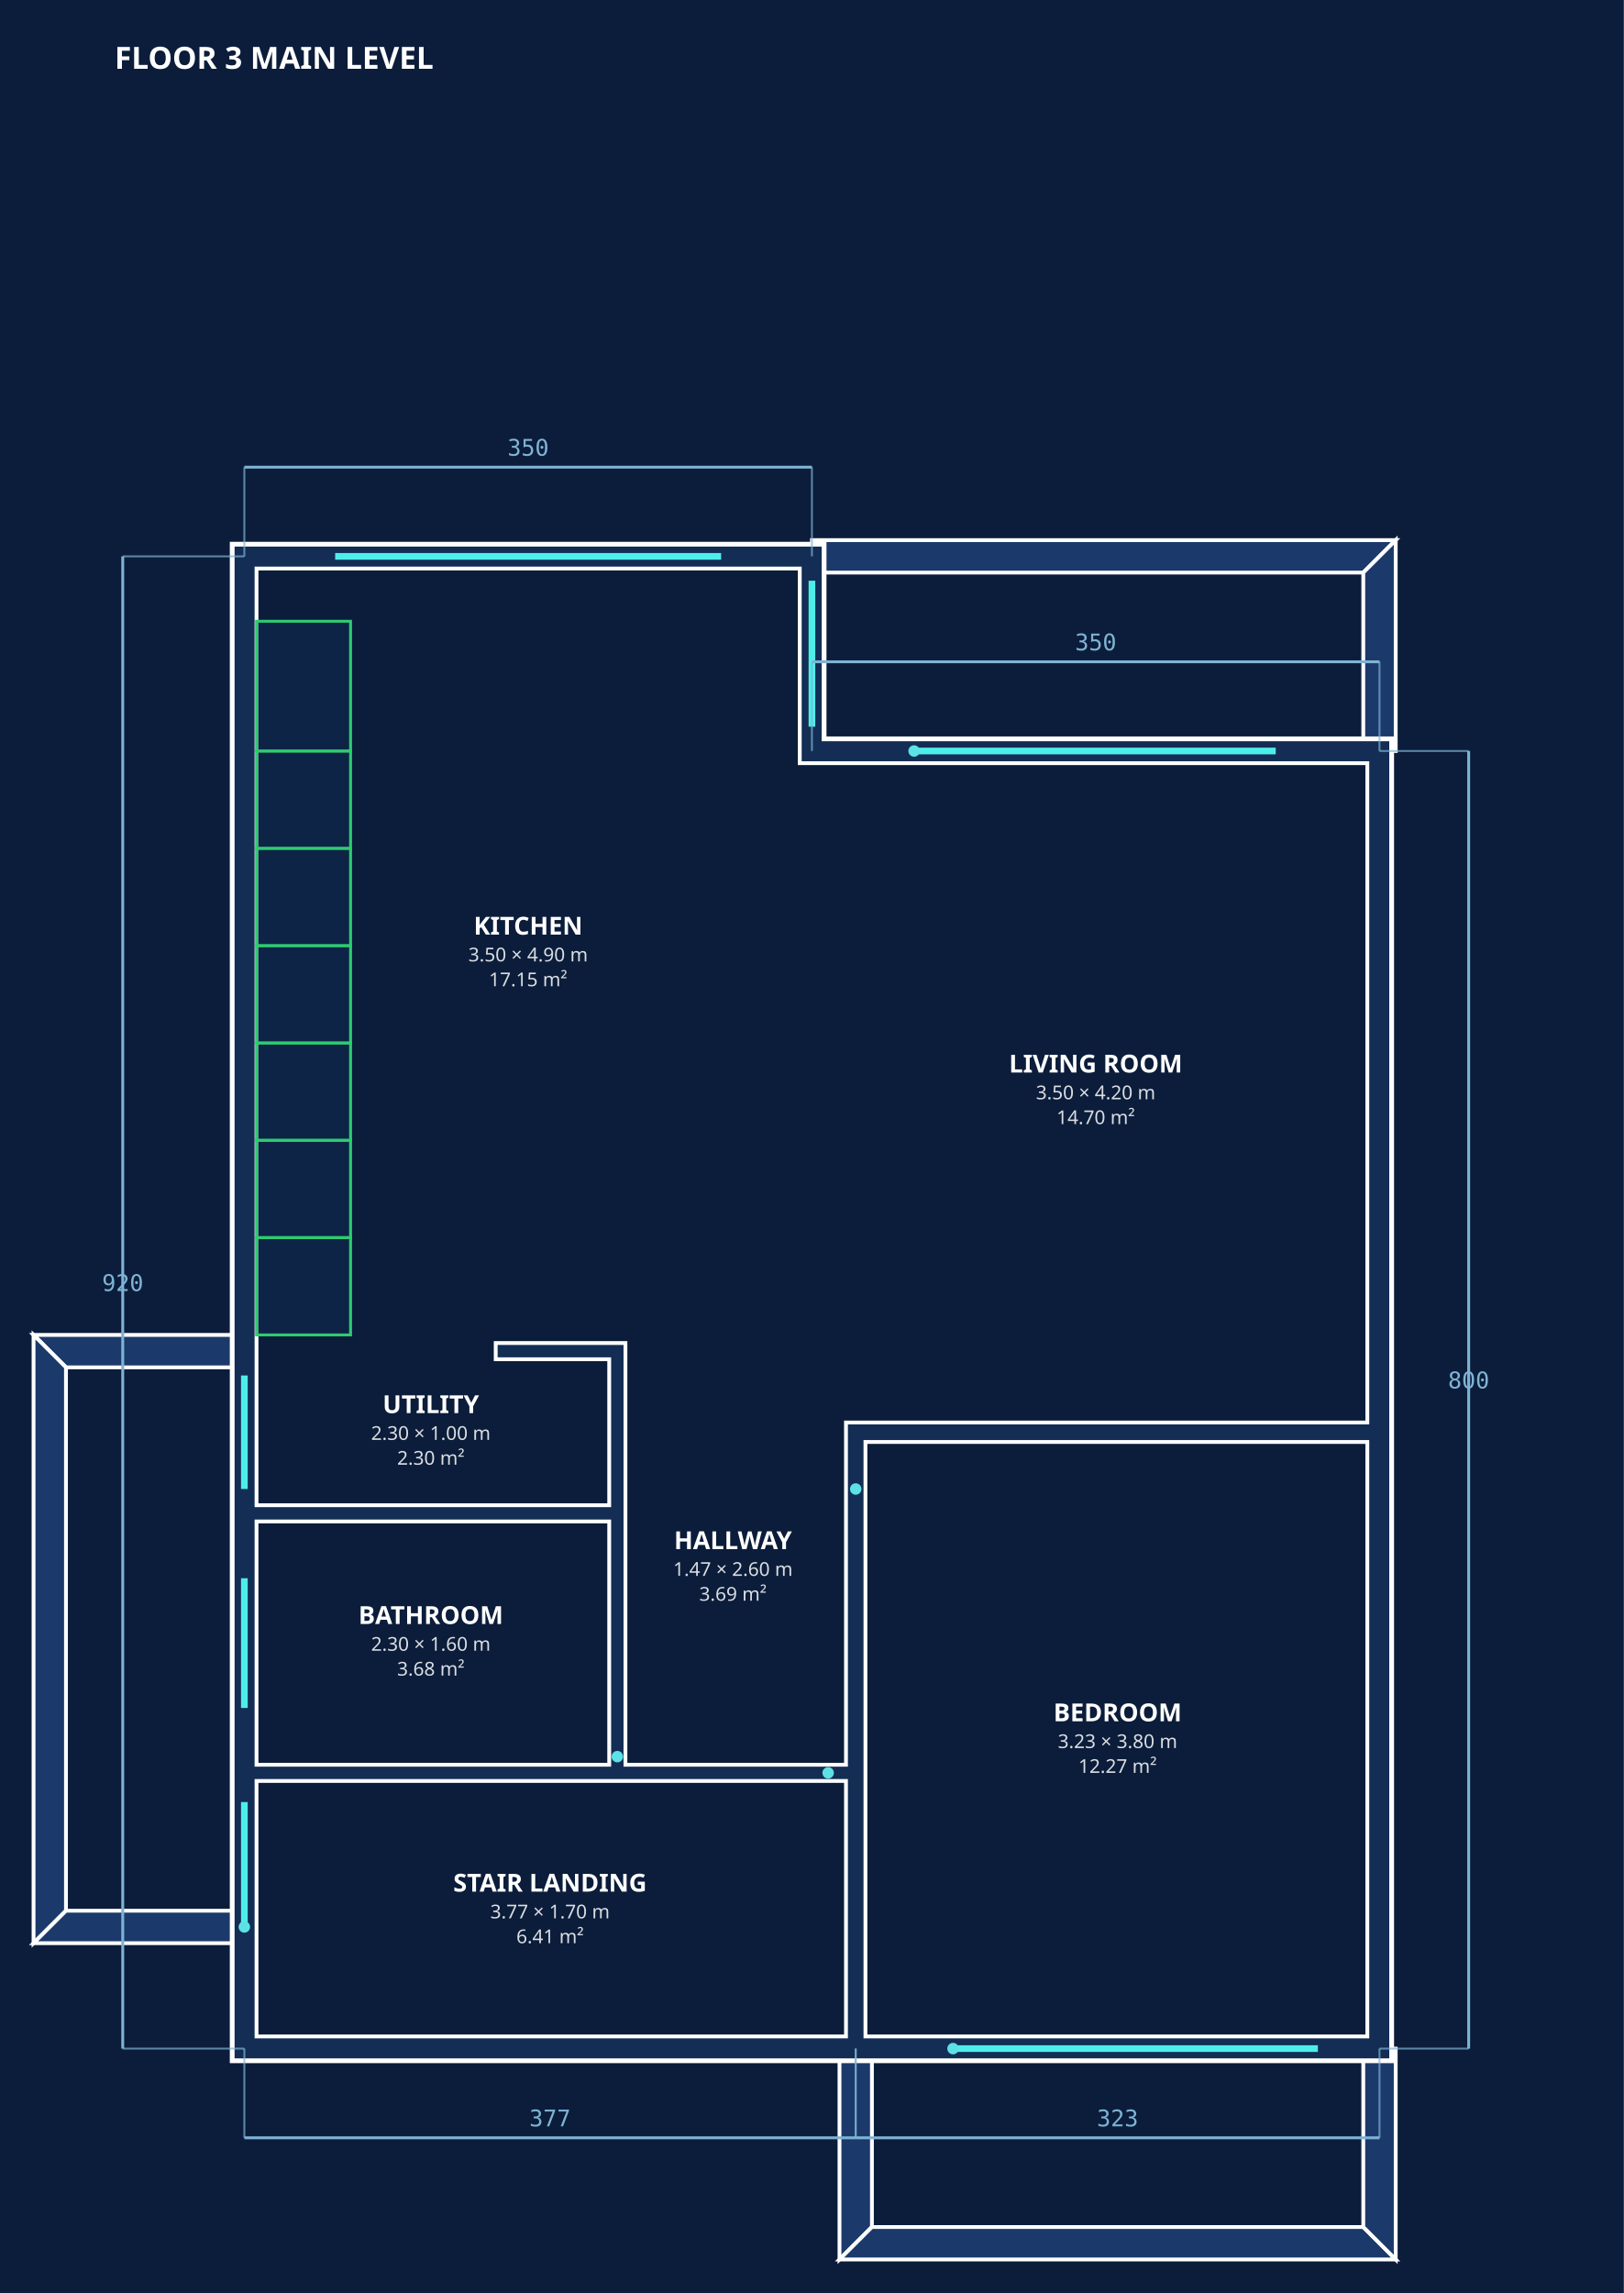
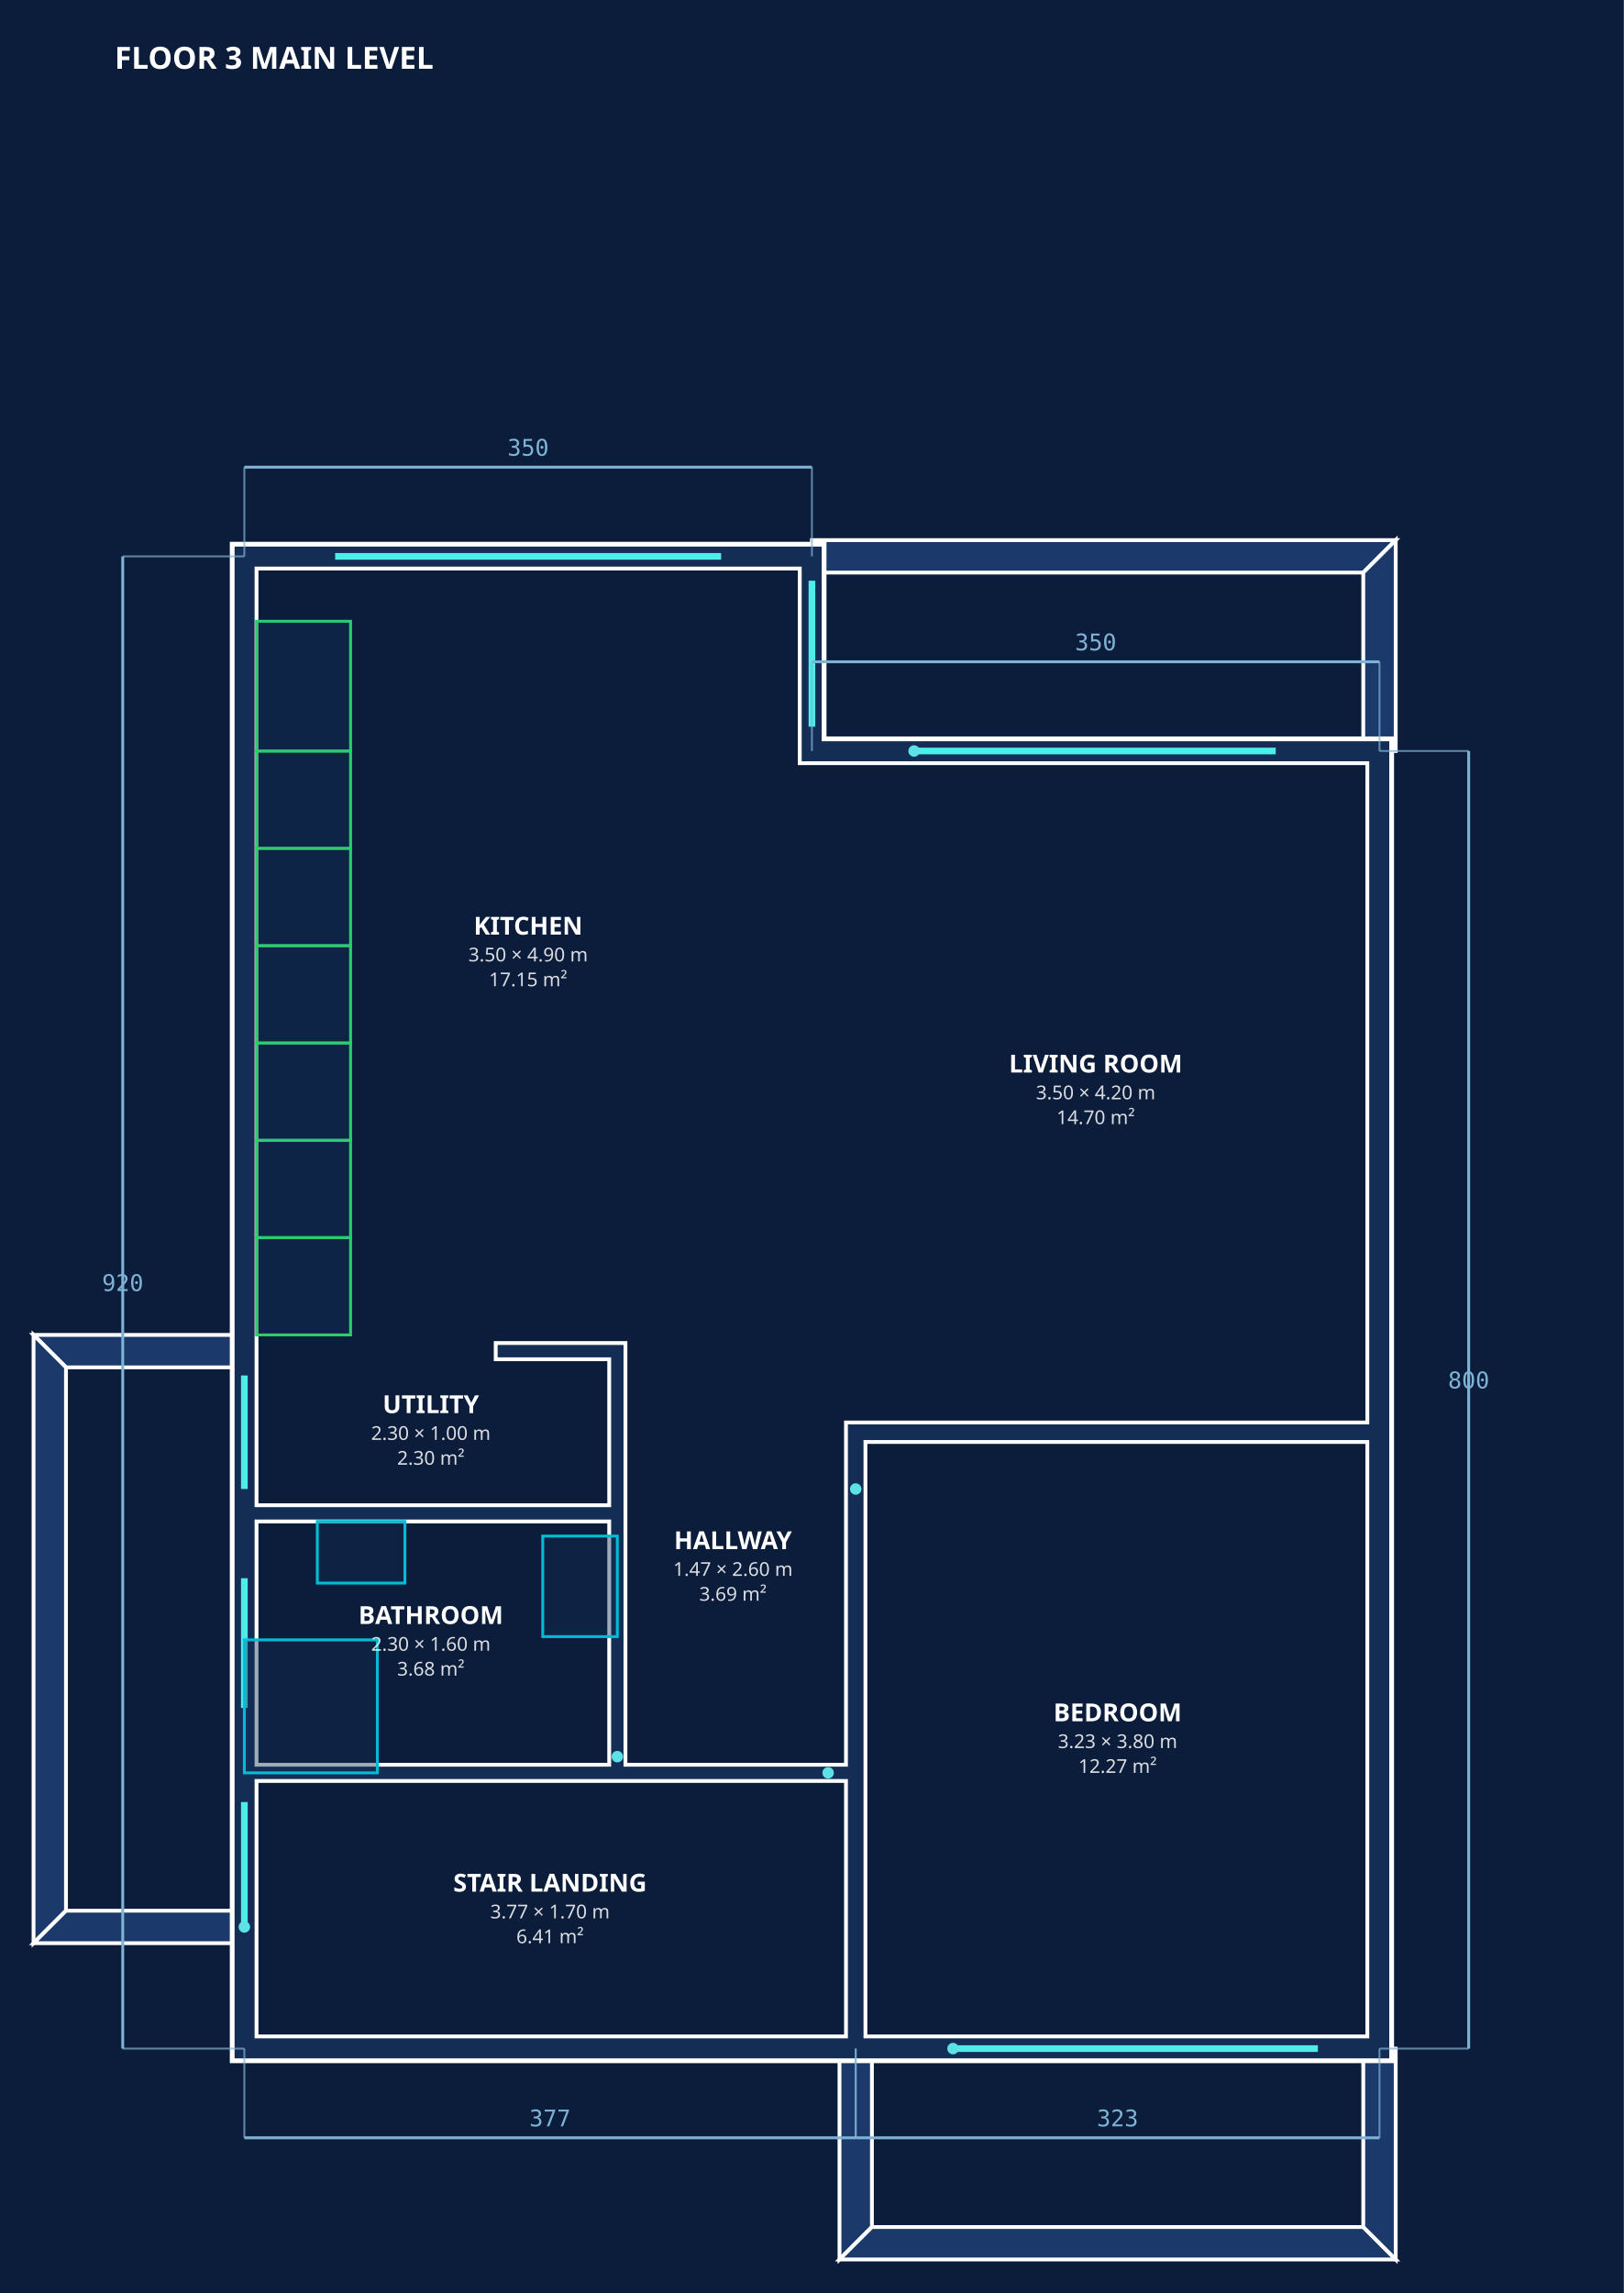
<svg xmlns="http://www.w3.org/2000/svg" width="850.0" height="1200.0" viewBox="0 0 850.0 1200.0">
  <defs>
</defs>
  <rect x="0" y="0" width="850.0" height="1200.0" fill="#0B1D3A" />
  <path d="M127.907,707.093 L425.0,707.093 L425.0,393.023 L425.0,291.163 L127.907,291.163 Z" fill="#132D54" fill-opacity="0.35" stroke="none" />
  <path d="M425.0,749.535 L722.093,749.535 L722.093,393.023 L425.0,393.023 Z" fill="#132D54" fill-opacity="0.35" stroke="none" />
  <path d="M323.14,927.791 L447.919,927.791 L447.919,749.535 L425.0,749.535 L425.0,707.093 L323.14,707.093 Z" fill="#132D54" fill-opacity="0.35" stroke="none" />
  <path d="M127.907,927.791 L323.14,927.791 L323.14,791.977 L127.907,791.977 Z" fill="#132D54" fill-opacity="0.35" stroke="none" />
  <path d="M127.907,791.977 L323.14,791.977 L323.14,707.093 L127.907,707.093 Z" fill="#132D54" fill-opacity="0.35" stroke="none" />
  <path d="M447.919,1072.093 L722.093,1072.093 L722.093,749.535 L447.919,749.535 Z" fill="#132D54" fill-opacity="0.35" stroke="none" />
  <path d="M127.907,1072.093 L447.919,1072.093 L447.919,927.791 L127.907,927.791 Z" fill="#132D54" fill-opacity="0.35" stroke="none" />
  <path d="M425.0,393.023 L722.093,393.023 L722.093,291.163 L425.0,291.163 Z" fill="none" stroke="#E5E8E8" stroke-width="1.5" stroke-dasharray="6,4" />
  <path d="M425.0,282.674 L730.581,282.674 L713.605,299.651 L425.0,299.651 Z" fill="#1B3A6B" stroke="#FFFFFF" stroke-width="2.0" />
  <path d="M730.581,282.674 L730.581,393.023 L713.605,393.023 L713.605,299.651 Z" fill="#1B3A6B" stroke="#FFFFFF" stroke-width="2.0" />
  <path d="M447.919,1173.953 L722.093,1173.953 L722.093,1072.093 L447.919,1072.093 Z" fill="none" stroke="#E5E8E8" stroke-width="1.5" stroke-dasharray="6,4" />
  <path d="M439.43,1072.093 L439.43,1182.442 L456.407,1165.465 L456.407,1072.093 Z" fill="#1B3A6B" stroke="#FFFFFF" stroke-width="2.0" />
  <path d="M439.43,1182.442 L730.581,1182.442 L713.605,1165.465 L456.407,1165.465 Z" fill="#1B3A6B" stroke="#FFFFFF" stroke-width="2.0" />
  <path d="M730.581,1182.442 L730.581,1072.093 L713.605,1072.093 L713.605,1165.465 Z" fill="#1B3A6B" stroke="#FFFFFF" stroke-width="2.0" />
  <path d="M26.047,1008.43 L127.907,1008.43 L127.907,707.093 L26.047,707.093 Z" fill="none" stroke="#E5E8E8" stroke-width="1.5" stroke-dasharray="6,4" />
  <path d="M127.907,698.605 L17.558,698.605 L34.535,715.581 L127.907,715.581 Z" fill="#1B3A6B" stroke="#FFFFFF" stroke-width="2.0" />
  <path d="M17.558,698.605 L17.558,1016.919 L34.535,999.942 L34.535,715.581 Z" fill="#1B3A6B" stroke="#FFFFFF" stroke-width="2.0" />
  <path d="M17.558,1016.919 L127.907,1016.919 L127.907,999.942 L34.535,999.942 Z" fill="#1B3A6B" stroke="#FFFFFF" stroke-width="2.0" />
  <path d="M134.273,1078.459 L127.907,1078.459 L121.541,1078.459 L121.541,1072.093 L121.541,1065.727 L121.541,297.529 L121.541,291.163 L121.541,284.797 L127.907,284.797 L134.273,284.797 L418.634,284.797 L425.0,284.797 L431.366,284.797 L431.366,291.163 L431.366,297.529 L431.366,386.657 L715.727,386.657 L722.093,386.657 L728.459,386.657 L728.459,393.023 L728.459,399.39 L728.459,1065.727 L728.459,1072.093 L728.459,1078.459 L722.093,1078.459 L715.727,1078.459 L447.919,1078.459 L134.273,1078.459 Z" fill="#132D54" stroke="#FFFFFF" stroke-width="2.5" />
  <path d="M134.273,787.733 L318.895,787.733 L318.895,711.337 L259.477,711.337 L259.477,702.849 L318.895,702.849 L323.14,702.849 L327.384,702.849 L327.384,707.093 L327.384,711.337 L327.384,923.547 L442.826,923.547 L442.826,754.628 L442.826,749.535 L442.826,744.442 L447.919,744.442 L453.012,744.442 L715.727,744.442 L715.727,399.39 L431.366,399.39 L425.0,399.39 L418.634,399.39 L418.634,393.023 L418.634,386.657 L418.634,297.529 L134.273,297.529 L134.273,787.733 Z" fill="#0B1D3A" stroke="#FFFFFF" stroke-width="2.0" />
  <path d="M134.273,932.035 L134.273,1065.727 L442.826,1065.727 L442.826,932.035 L134.273,932.035 Z" fill="#0B1D3A" stroke="#FFFFFF" stroke-width="2.0" />
  <path d="M134.273,923.547 L318.895,923.547 L318.895,796.221 L134.273,796.221 L134.273,923.547 Z" fill="#0B1D3A" stroke="#FFFFFF" stroke-width="2.0" />
  <path d="M715.727,1065.727 L715.727,754.628 L453.012,754.628 L453.012,1065.727 L715.727,1065.727 Z" fill="#0B1D3A" stroke="#FFFFFF" stroke-width="2.0" />
  <path d="M175.442,291.163 L377.465,291.163" stroke="#4DEEEA" stroke-width="3.5" />
  <path d="M425.0,380.291 L425.0,303.895" stroke="#4DEEEA" stroke-width="3.5" />
  <path d="M478.477,393.023 L667.767,393.023" stroke="#4DEEEA" stroke-width="3.5" />
  <path d="M127.907,779.244 L127.907,719.826" stroke="#4DEEEA" stroke-width="3.5" />
  <path d="M127.907,893.837 L127.907,825.93" stroke="#4DEEEA" stroke-width="3.5" />
  <path d="M127.907,1008.43 L127.907,943.07" stroke="#4DEEEA" stroke-width="3.5" />
  <path d="M498.849,1072.093 L689.837,1072.093" stroke="#4DEEEA" stroke-width="3.5" />
  <circle cx="478.477" cy="393.023" r="3.0" fill="#5CE1E6" />
  <circle cx="127.907" cy="1008.43" r="3.0" fill="#5CE1E6" />
  <circle cx="498.849" cy="1072.093" r="3.0" fill="#5CE1E6" />
  <circle cx="323.14" cy="919.302" r="3.0" fill="#5CE1E6" />
  <circle cx="433.488" cy="927.791" r="3.0" fill="#5CE1E6" />
  <circle cx="447.919" cy="779.244" r="3.0" fill="#5CE1E6" />
  <path d="M134.273,698.605 L134.273,647.674 L183.506,647.674 L183.506,698.605 Z" fill="#132D54" fill-opacity="0.5" stroke="#2ECC71" stroke-width="1.5" />
  <path d="M134.273,647.674 L134.273,596.744 L183.506,596.744 L183.506,647.674 Z" fill="#132D54" fill-opacity="0.5" stroke="#2ECC71" stroke-width="1.5" />
  <path d="M134.273,596.744 L134.273,545.814 L183.506,545.814 L183.506,596.744 Z" fill="#132D54" fill-opacity="0.5" stroke="#2ECC71" stroke-width="1.5" />
  <path d="M134.273,545.814 L134.273,494.884 L183.506,494.884 L183.506,545.814 Z" fill="#132D54" fill-opacity="0.5" stroke="#2ECC71" stroke-width="1.5" />
  <path d="M134.273,494.884 L134.273,443.953 L183.506,443.953 L183.506,494.884 Z" fill="#132D54" fill-opacity="0.5" stroke="#2ECC71" stroke-width="1.5" />
  <path d="M134.273,443.953 L134.273,393.023 L183.506,393.023 L183.506,443.953 Z" fill="#132D54" fill-opacity="0.5" stroke="#2ECC71" stroke-width="1.5" />
  <path d="M134.273,393.023 L134.273,325.116 L183.506,325.116 L183.506,393.023 Z" fill="#132D54" fill-opacity="0.5" stroke="#2ECC71" stroke-width="1.5" />
+   <path d="M127.907,927.791 L197.512,927.791 L197.512,858.186 L127.907,858.186 Z" fill="#132D54" fill-opacity="0.4" stroke="#00BCD4" stroke-width="1.5" />
+   <path d="M284.093,856.488 L323.14,856.488 L323.14,803.86 L284.093,803.86 Z" fill="#132D54" fill-opacity="0.4" stroke="#00BCD4" stroke-width="1.5" />
+   <path d="M166.105,828.477 L211.942,828.477 L211.942,796.221 L166.105,796.221 Z" fill="#132D54" fill-opacity="0.4" stroke="#00BCD4" stroke-width="1.5" />
  <path d="M127.907,244.477 L425.0,244.477" stroke="#7FB3D5" stroke-width="1.5" />
  <path d="M127.907,291.163 L127.907,244.477" stroke="#7FB3D5" stroke-width="1.0" stroke-opacity="0.7" />
  <path d="M425.0,291.163 L425.0,244.477" stroke="#7FB3D5" stroke-width="1.0" stroke-opacity="0.7" />
  <text x="276.453" y="238.477" font-size="12" text-anchor="middle" fill="#7FB3D5" font-family="monospace">350</text>
  <path d="M425.0,346.337 L722.093,346.337" stroke="#7FB3D5" stroke-width="1.5" />
  <path d="M425.0,393.023 L425.0,346.337" stroke="#7FB3D5" stroke-width="1.0" stroke-opacity="0.7" />
  <path d="M722.093,393.023 L722.093,346.337" stroke="#7FB3D5" stroke-width="1.0" stroke-opacity="0.7" />
  <text x="573.547" y="340.337" font-size="12" text-anchor="middle" fill="#7FB3D5" font-family="monospace">350</text>
  <path d="M768.779,393.023 L768.779,1072.093" stroke="#7FB3D5" stroke-width="1.5" />
  <path d="M722.093,393.023 L768.779,393.023" stroke="#7FB3D5" stroke-width="1.0" stroke-opacity="0.7" />
  <path d="M722.093,1072.093 L768.779,1072.093" stroke="#7FB3D5" stroke-width="1.0" stroke-opacity="0.7" />
  <text x="768.779" y="726.558" font-size="12" text-anchor="middle" fill="#7FB3D5" font-family="monospace">800</text>
  <path d="M722.093,1118.779 L447.919,1118.779" stroke="#7FB3D5" stroke-width="1.5" />
  <path d="M722.093,1072.093 L722.093,1118.779" stroke="#7FB3D5" stroke-width="1.0" stroke-opacity="0.7" />
  <path d="M447.919,1072.093 L447.919,1118.779" stroke="#7FB3D5" stroke-width="1.0" stroke-opacity="0.7" />
  <text x="585.006" y="1112.779" font-size="12" text-anchor="middle" fill="#7FB3D5" font-family="monospace">323</text>
  <path d="M447.919,1118.779 L127.907,1118.779" stroke="#7FB3D5" stroke-width="1.5" />
  <path d="M447.919,1072.093 L447.919,1118.779" stroke="#7FB3D5" stroke-width="1.0" stroke-opacity="0.7" />
  <path d="M127.907,1072.093 L127.907,1118.779" stroke="#7FB3D5" stroke-width="1.0" stroke-opacity="0.7" />
  <text x="287.913" y="1112.779" font-size="12" text-anchor="middle" fill="#7FB3D5" font-family="monospace">377</text>
  <path d="M64.244,1072.093 L64.244,291.163" stroke="#7FB3D5" stroke-width="1.5" />
  <path d="M127.907,1072.093 L64.244,1072.093" stroke="#7FB3D5" stroke-width="1.0" stroke-opacity="0.7" />
  <path d="M127.907,291.163 L64.244,291.163" stroke="#7FB3D5" stroke-width="1.0" stroke-opacity="0.7" />
  <text x="64.244" y="675.628" font-size="12" text-anchor="middle" fill="#7FB3D5" font-family="monospace">920</text>
  <text x="276.453" y="489.128" font-size="13" text-anchor="middle" fill="#FFFFFF" font-weight="bold" font-family="sans-serif">KITCHEN</text>
  <text x="276.453" y="503.128" font-size="10" text-anchor="middle" fill="#FFFFFF" font-family="sans-serif" fill-opacity="0.85">3.50 × 4.90 m</text>
  <text x="276.453" y="516.128" font-size="10" text-anchor="middle" fill="#FFFFFF" font-family="sans-serif" fill-opacity="0.85">17.15 m²</text>
  <text x="573.547" y="561.279" font-size="13" text-anchor="middle" fill="#FFFFFF" font-weight="bold" font-family="sans-serif">LIVING ROOM</text>
  <text x="573.547" y="575.279" font-size="10" text-anchor="middle" fill="#FFFFFF" font-family="sans-serif" fill-opacity="0.85">3.50 × 4.20 m</text>
  <text x="573.547" y="588.279" font-size="10" text-anchor="middle" fill="#FFFFFF" font-family="sans-serif" fill-opacity="0.85">14.70 m²</text>
  <text x="383.664" y="810.705" font-size="13" text-anchor="middle" fill="#FFFFFF" font-weight="bold" font-family="sans-serif">HALLWAY</text>
  <text x="383.664" y="824.705" font-size="10" text-anchor="middle" fill="#FFFFFF" font-family="sans-serif" fill-opacity="0.85">1.47 × 2.60 m</text>
  <text x="383.664" y="837.705" font-size="10" text-anchor="middle" fill="#FFFFFF" font-family="sans-serif" fill-opacity="0.85">3.69 m²</text>
  <text x="225.523" y="849.884" font-size="13" text-anchor="middle" fill="#FFFFFF" font-weight="bold" font-family="sans-serif">BATHROOM</text>
  <text x="225.523" y="863.884" font-size="10" text-anchor="middle" fill="#FFFFFF" font-family="sans-serif" fill-opacity="0.85">2.30 × 1.60 m</text>
  <text x="225.523" y="876.884" font-size="10" text-anchor="middle" fill="#FFFFFF" font-family="sans-serif" fill-opacity="0.85">3.68 m²</text>
  <text x="225.523" y="739.535" font-size="13" text-anchor="middle" fill="#FFFFFF" font-weight="bold" font-family="sans-serif">UTILITY</text>
  <text x="225.523" y="753.535" font-size="10" text-anchor="middle" fill="#FFFFFF" font-family="sans-serif" fill-opacity="0.85">2.30 × 1.00 m</text>
  <text x="225.523" y="766.535" font-size="10" text-anchor="middle" fill="#FFFFFF" font-family="sans-serif" fill-opacity="0.85">2.30 m²</text>
  <text x="585.006" y="900.814" font-size="13" text-anchor="middle" fill="#FFFFFF" font-weight="bold" font-family="sans-serif">BEDROOM</text>
  <text x="585.006" y="914.814" font-size="10" text-anchor="middle" fill="#FFFFFF" font-family="sans-serif" fill-opacity="0.85">3.23 × 3.80 m</text>
  <text x="585.006" y="927.814" font-size="10" text-anchor="middle" fill="#FFFFFF" font-family="sans-serif" fill-opacity="0.85">12.27 m²</text>
  <text x="287.913" y="989.942" font-size="13" text-anchor="middle" fill="#FFFFFF" font-weight="bold" font-family="sans-serif">STAIR LANDING</text>
  <text x="287.913" y="1003.942" font-size="10" text-anchor="middle" fill="#FFFFFF" font-family="sans-serif" fill-opacity="0.85">3.77 × 1.70 m</text>
  <text x="287.913" y="1016.942" font-size="10" text-anchor="middle" fill="#FFFFFF" font-family="sans-serif" fill-opacity="0.85">6.41 m²</text>
  <text x="60.0" y="36.0" font-size="16" fill="#FFFFFF" font-weight="bold" font-family="sans-serif">FLOOR 3 MAIN LEVEL</text>
</svg>
